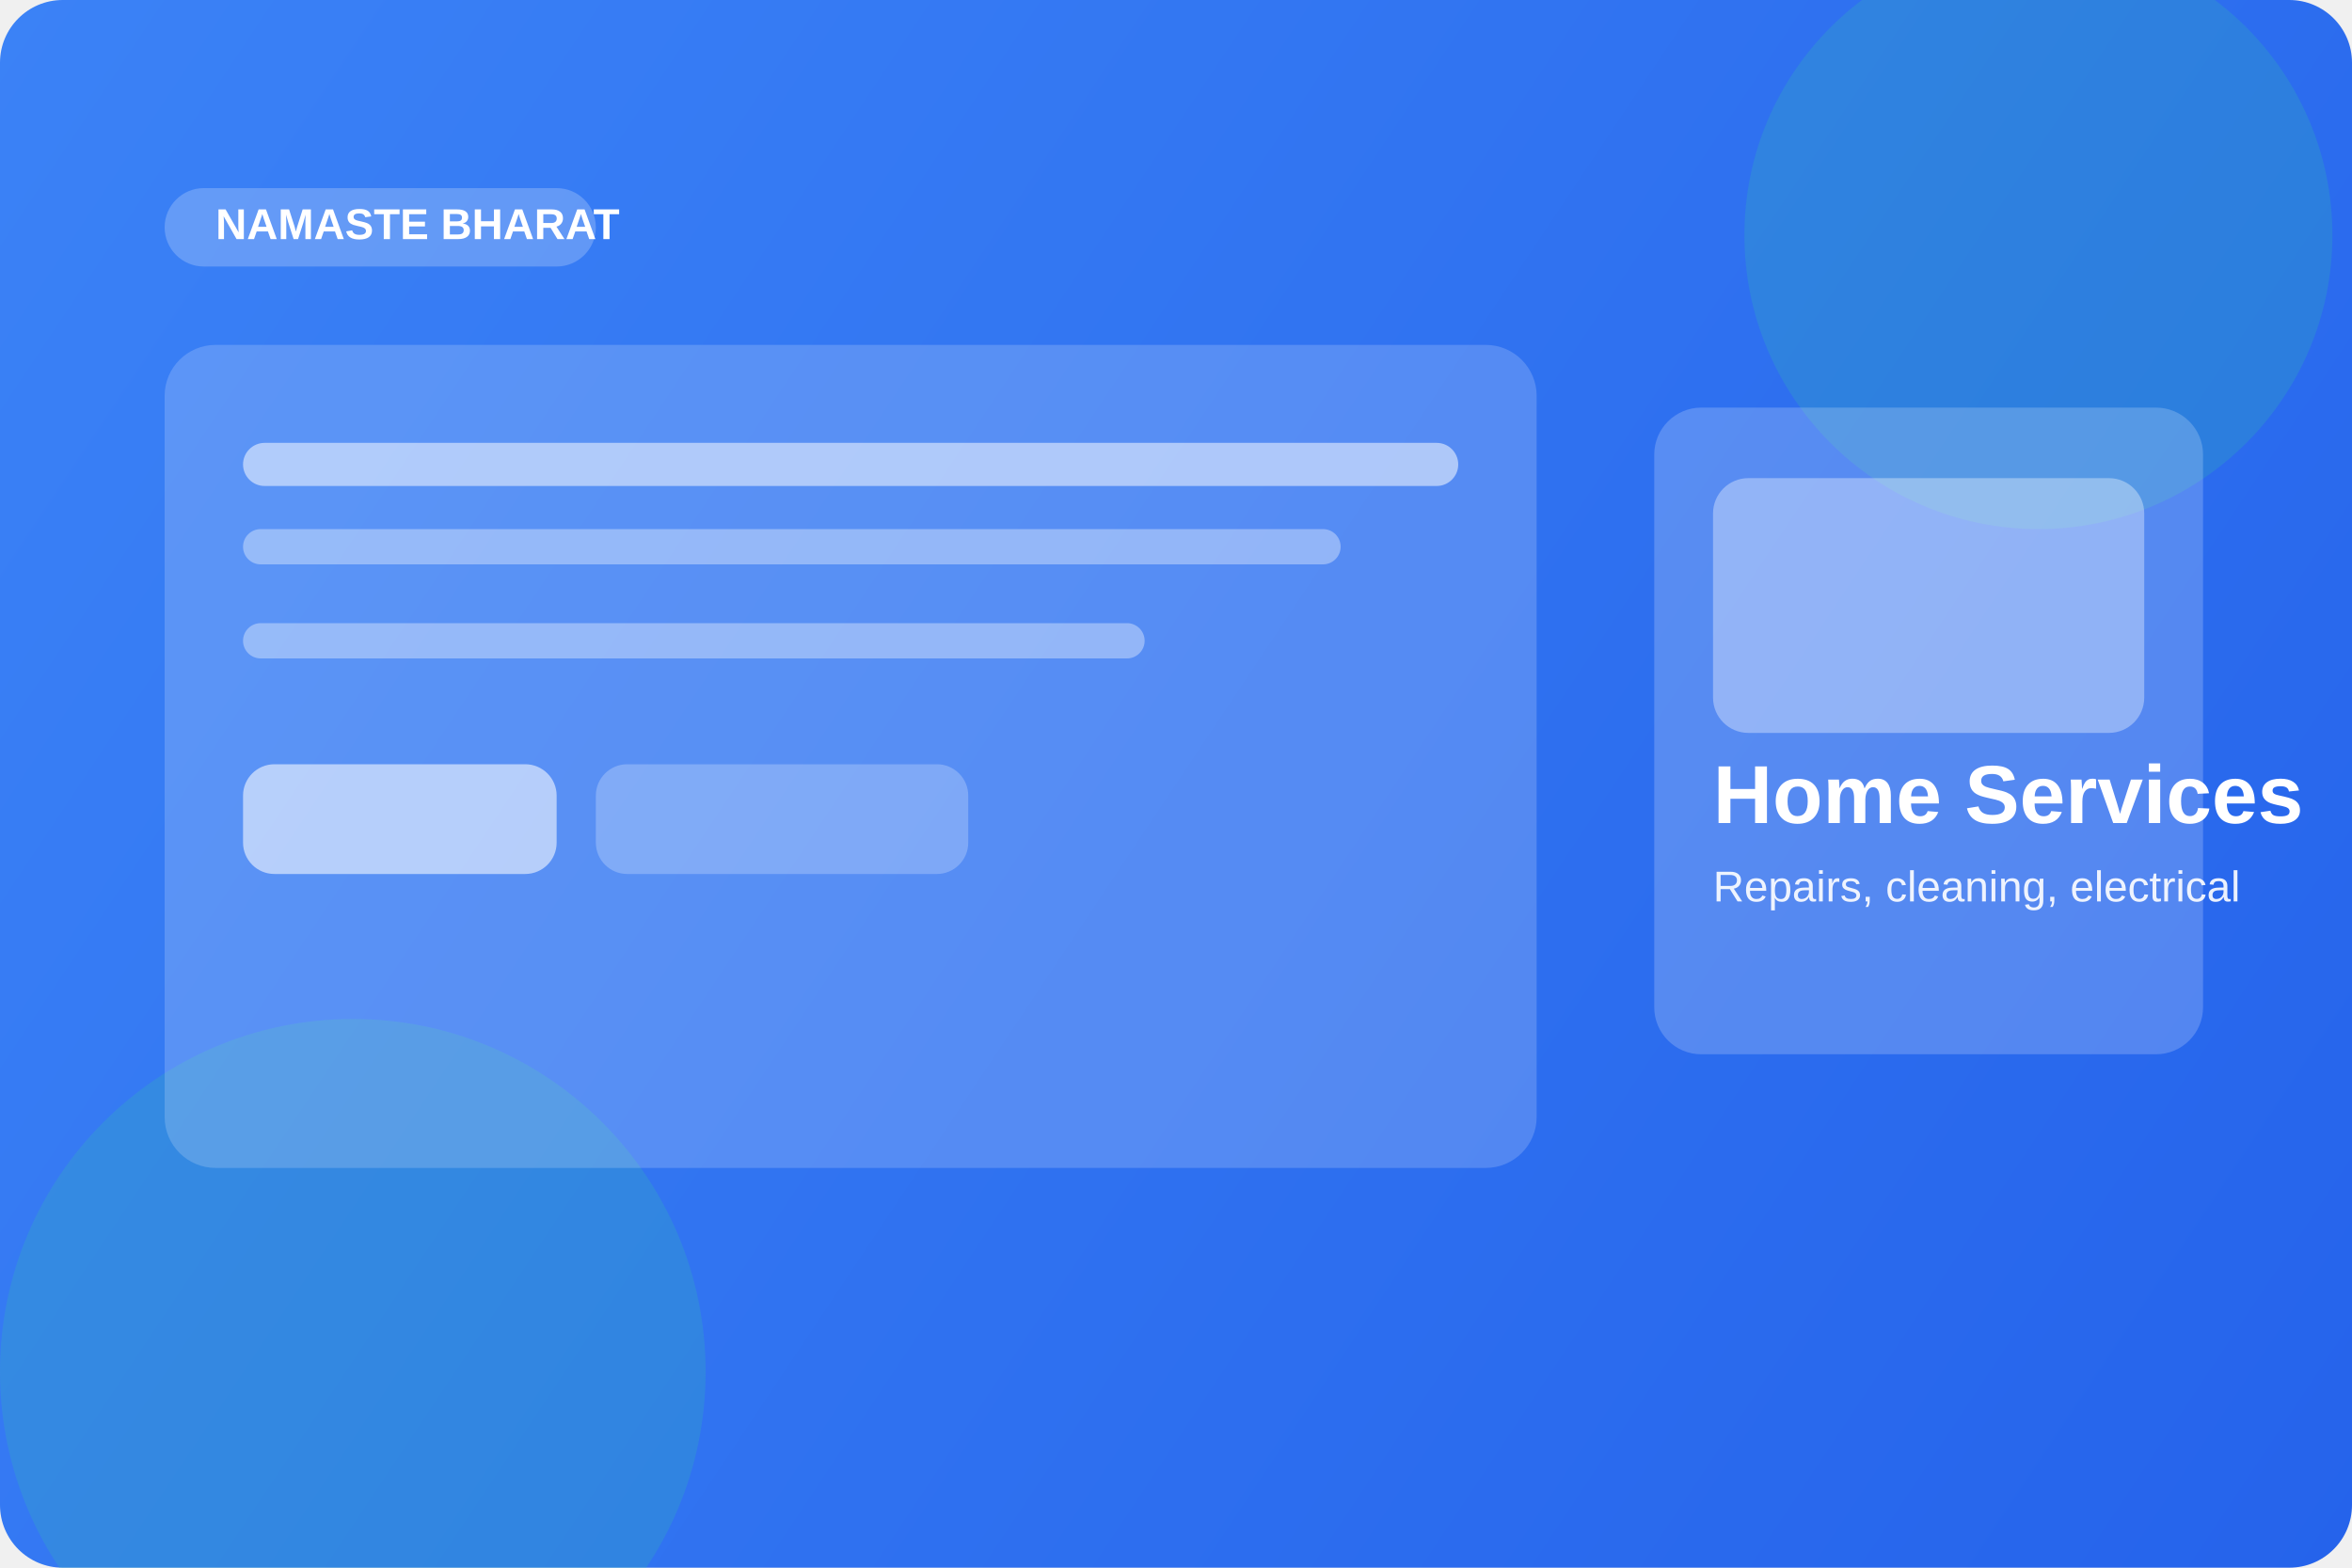
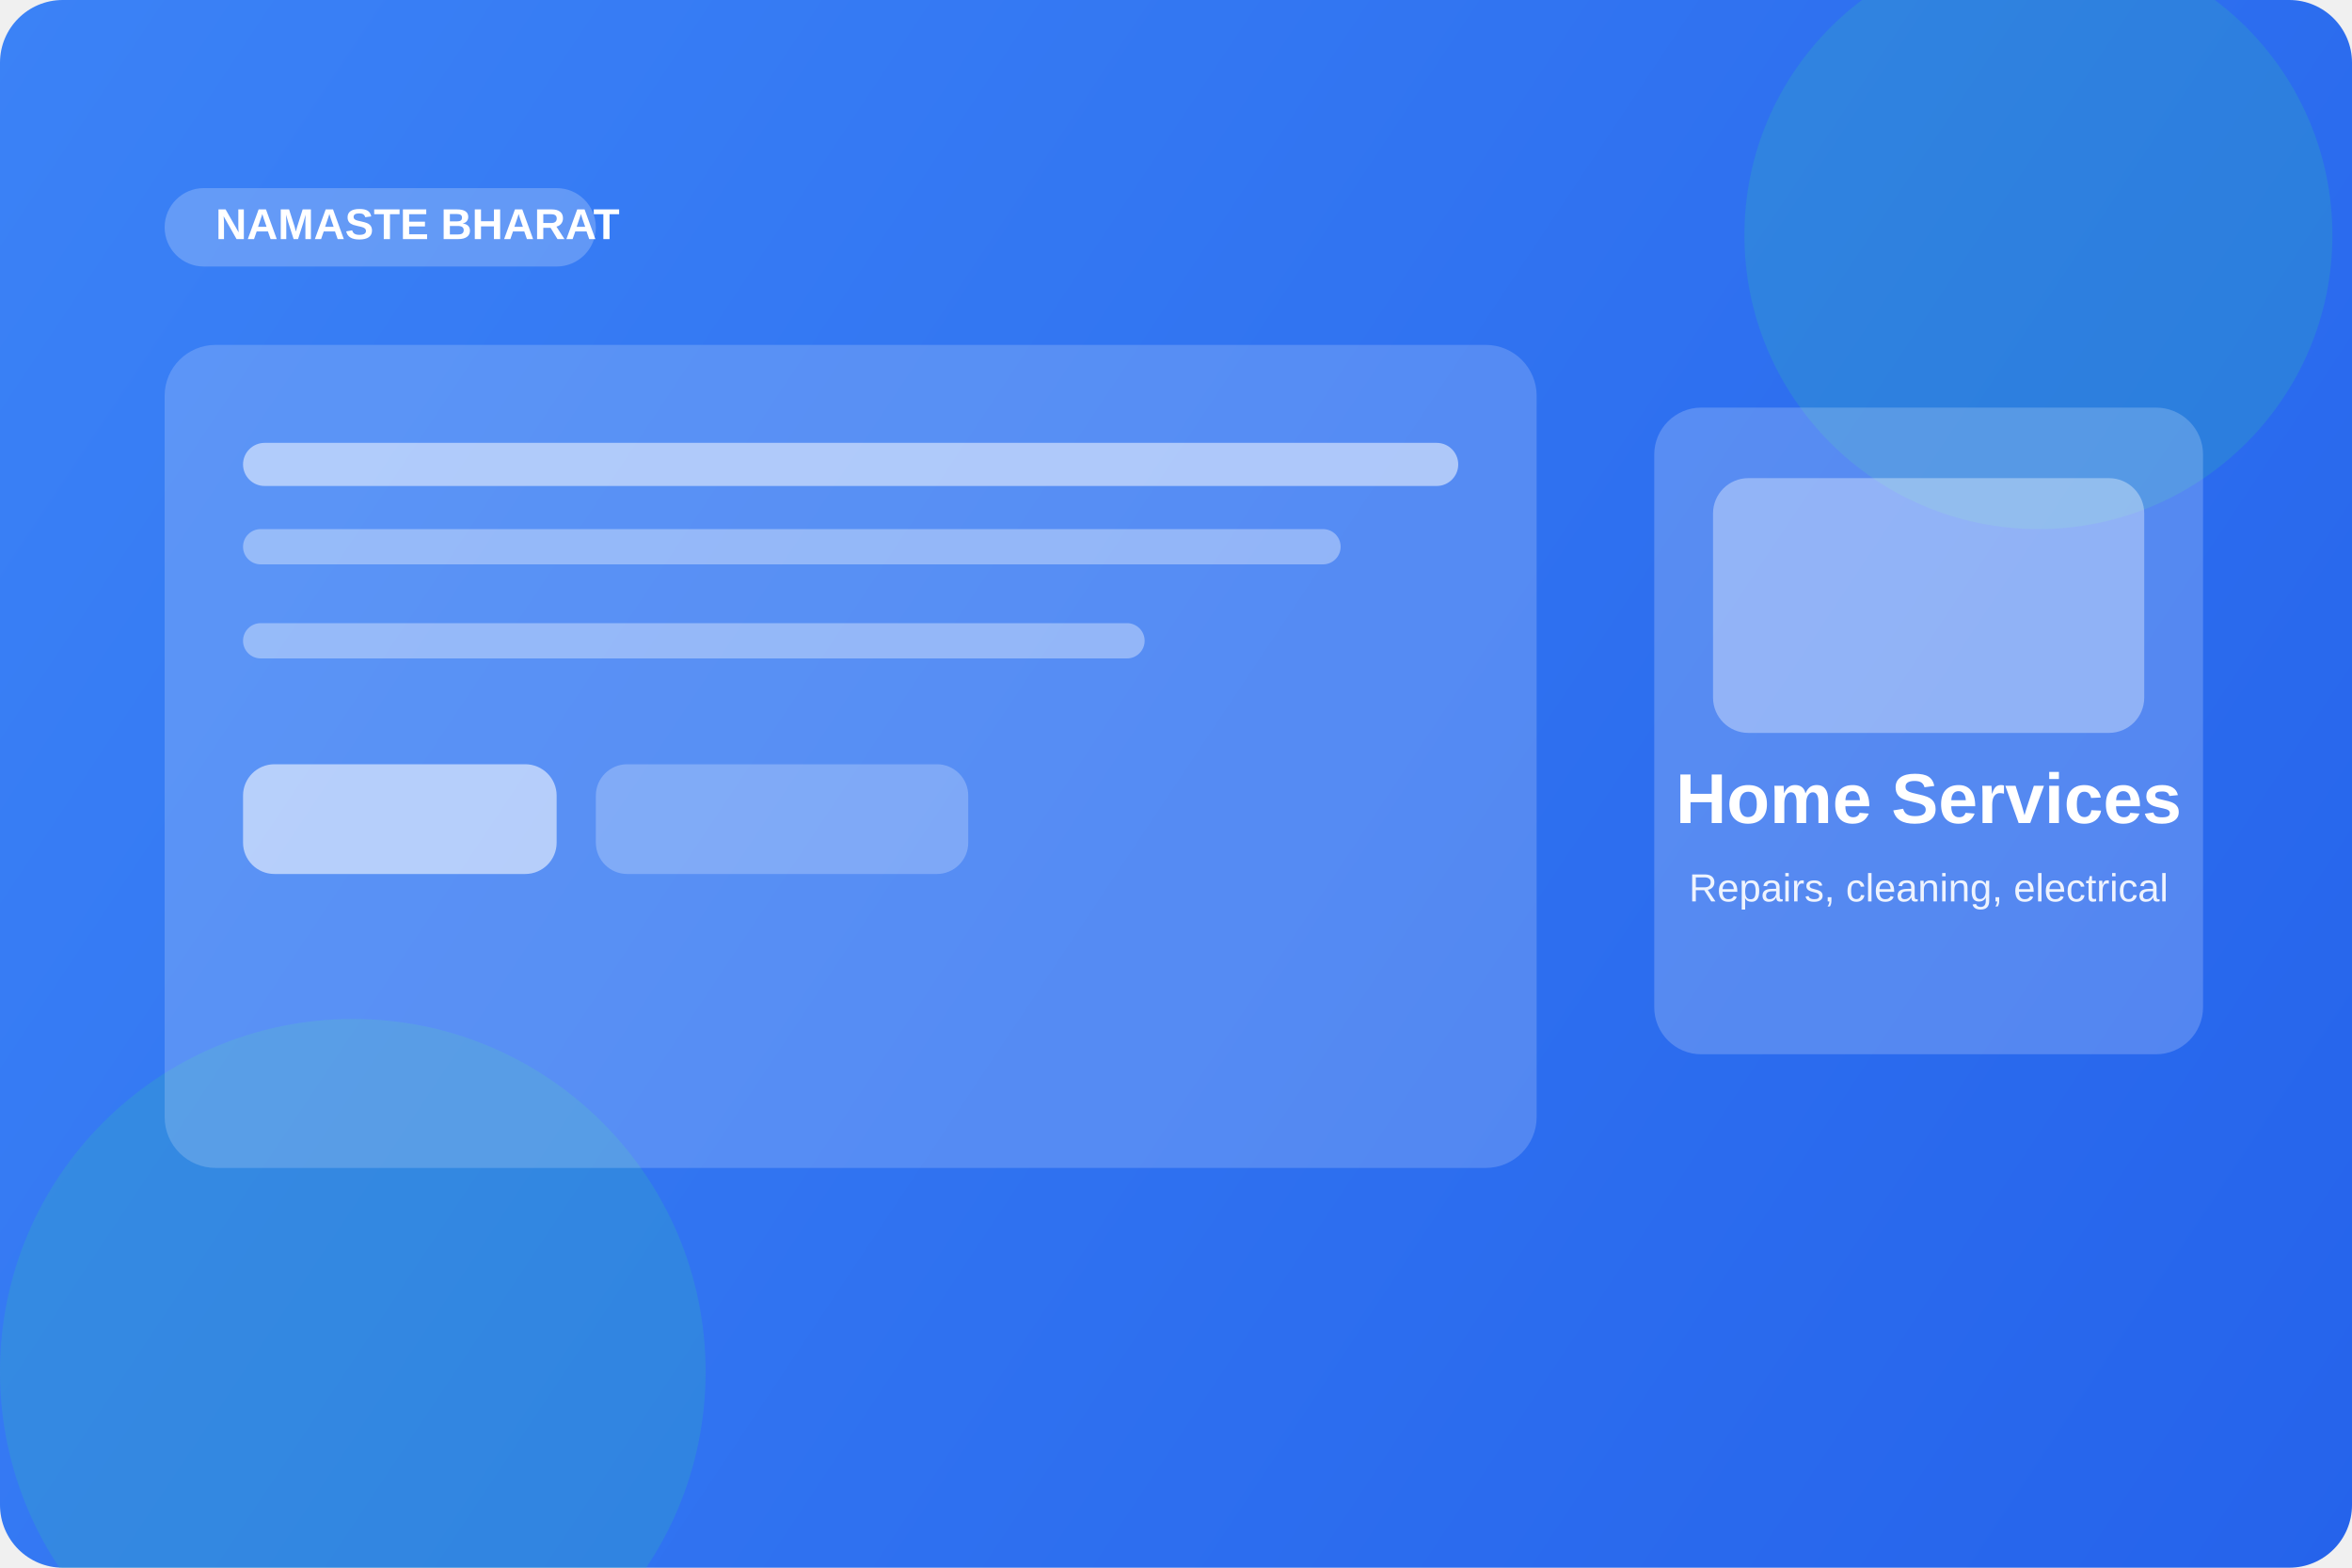
<svg xmlns="http://www.w3.org/2000/svg" width="1200" height="800" viewBox="0 0 1200 800" fill="none">
  <defs>
    <linearGradient id="g" x1="0" y1="0" x2="1200" y2="800" gradientUnits="userSpaceOnUse">
      <stop stop-color="#3B82F6" />
      <stop offset="1" stop-color="#2563EB" />
    </linearGradient>
  </defs>
  <rect width="1200" height="800" rx="32" fill="url(#g)" />
  <circle cx="1040" cy="120" r="150" fill="#34D399" fill-opacity="0.18" />
  <circle cx="180" cy="700" r="180" fill="#34D399" fill-opacity="0.18" />
  <rect x="84" y="96" width="220" height="40" rx="20" fill="white" fill-opacity="0.22" />
  <text x="110" y="122" fill="white" font-size="22" font-family="Arial, sans-serif" font-weight="700">NAMASTE BHARAT</text>
  <rect x="84" y="176" width="700" height="420" rx="26" fill="white" fill-opacity="0.18" />
  <rect x="124" y="226" width="620" height="22" rx="11" fill="white" fill-opacity="0.52" />
  <rect x="124" y="270" width="560" height="18" rx="9" fill="white" fill-opacity="0.36" />
  <rect x="124" y="318" width="460" height="18" rx="9" fill="white" fill-opacity="0.36" />
  <rect x="124" y="390" width="160" height="56" rx="16" fill="white" fill-opacity="0.56" />
  <rect x="304" y="390" width="190" height="56" rx="16" fill="white" fill-opacity="0.24" />
  <rect x="844" y="208" width="280" height="330" rx="24" fill="white" fill-opacity="0.2" />
  <rect x="874" y="244" width="220" height="130" rx="18" fill="white" fill-opacity="0.35" />
-   <text x="874" y="420" fill="white" font-size="42" font-family="Arial, sans-serif" font-weight="700">Home Services</text>
-   <text x="874" y="460" fill="white" fill-opacity="0.9" font-size="22" font-family="Arial, sans-serif">Repairs, cleaning, electrical</text>
+   <text x="984" y="420" text-anchor="middle" fill="white" font-size="36" font-family="Arial, sans-serif" font-weight="700">Home Services</text>
+   <text x="984" y="460" text-anchor="middle" fill="white" fill-opacity="0.9" font-size="20" font-family="Arial, sans-serif">Repairs, cleaning, electrical</text>
</svg>
